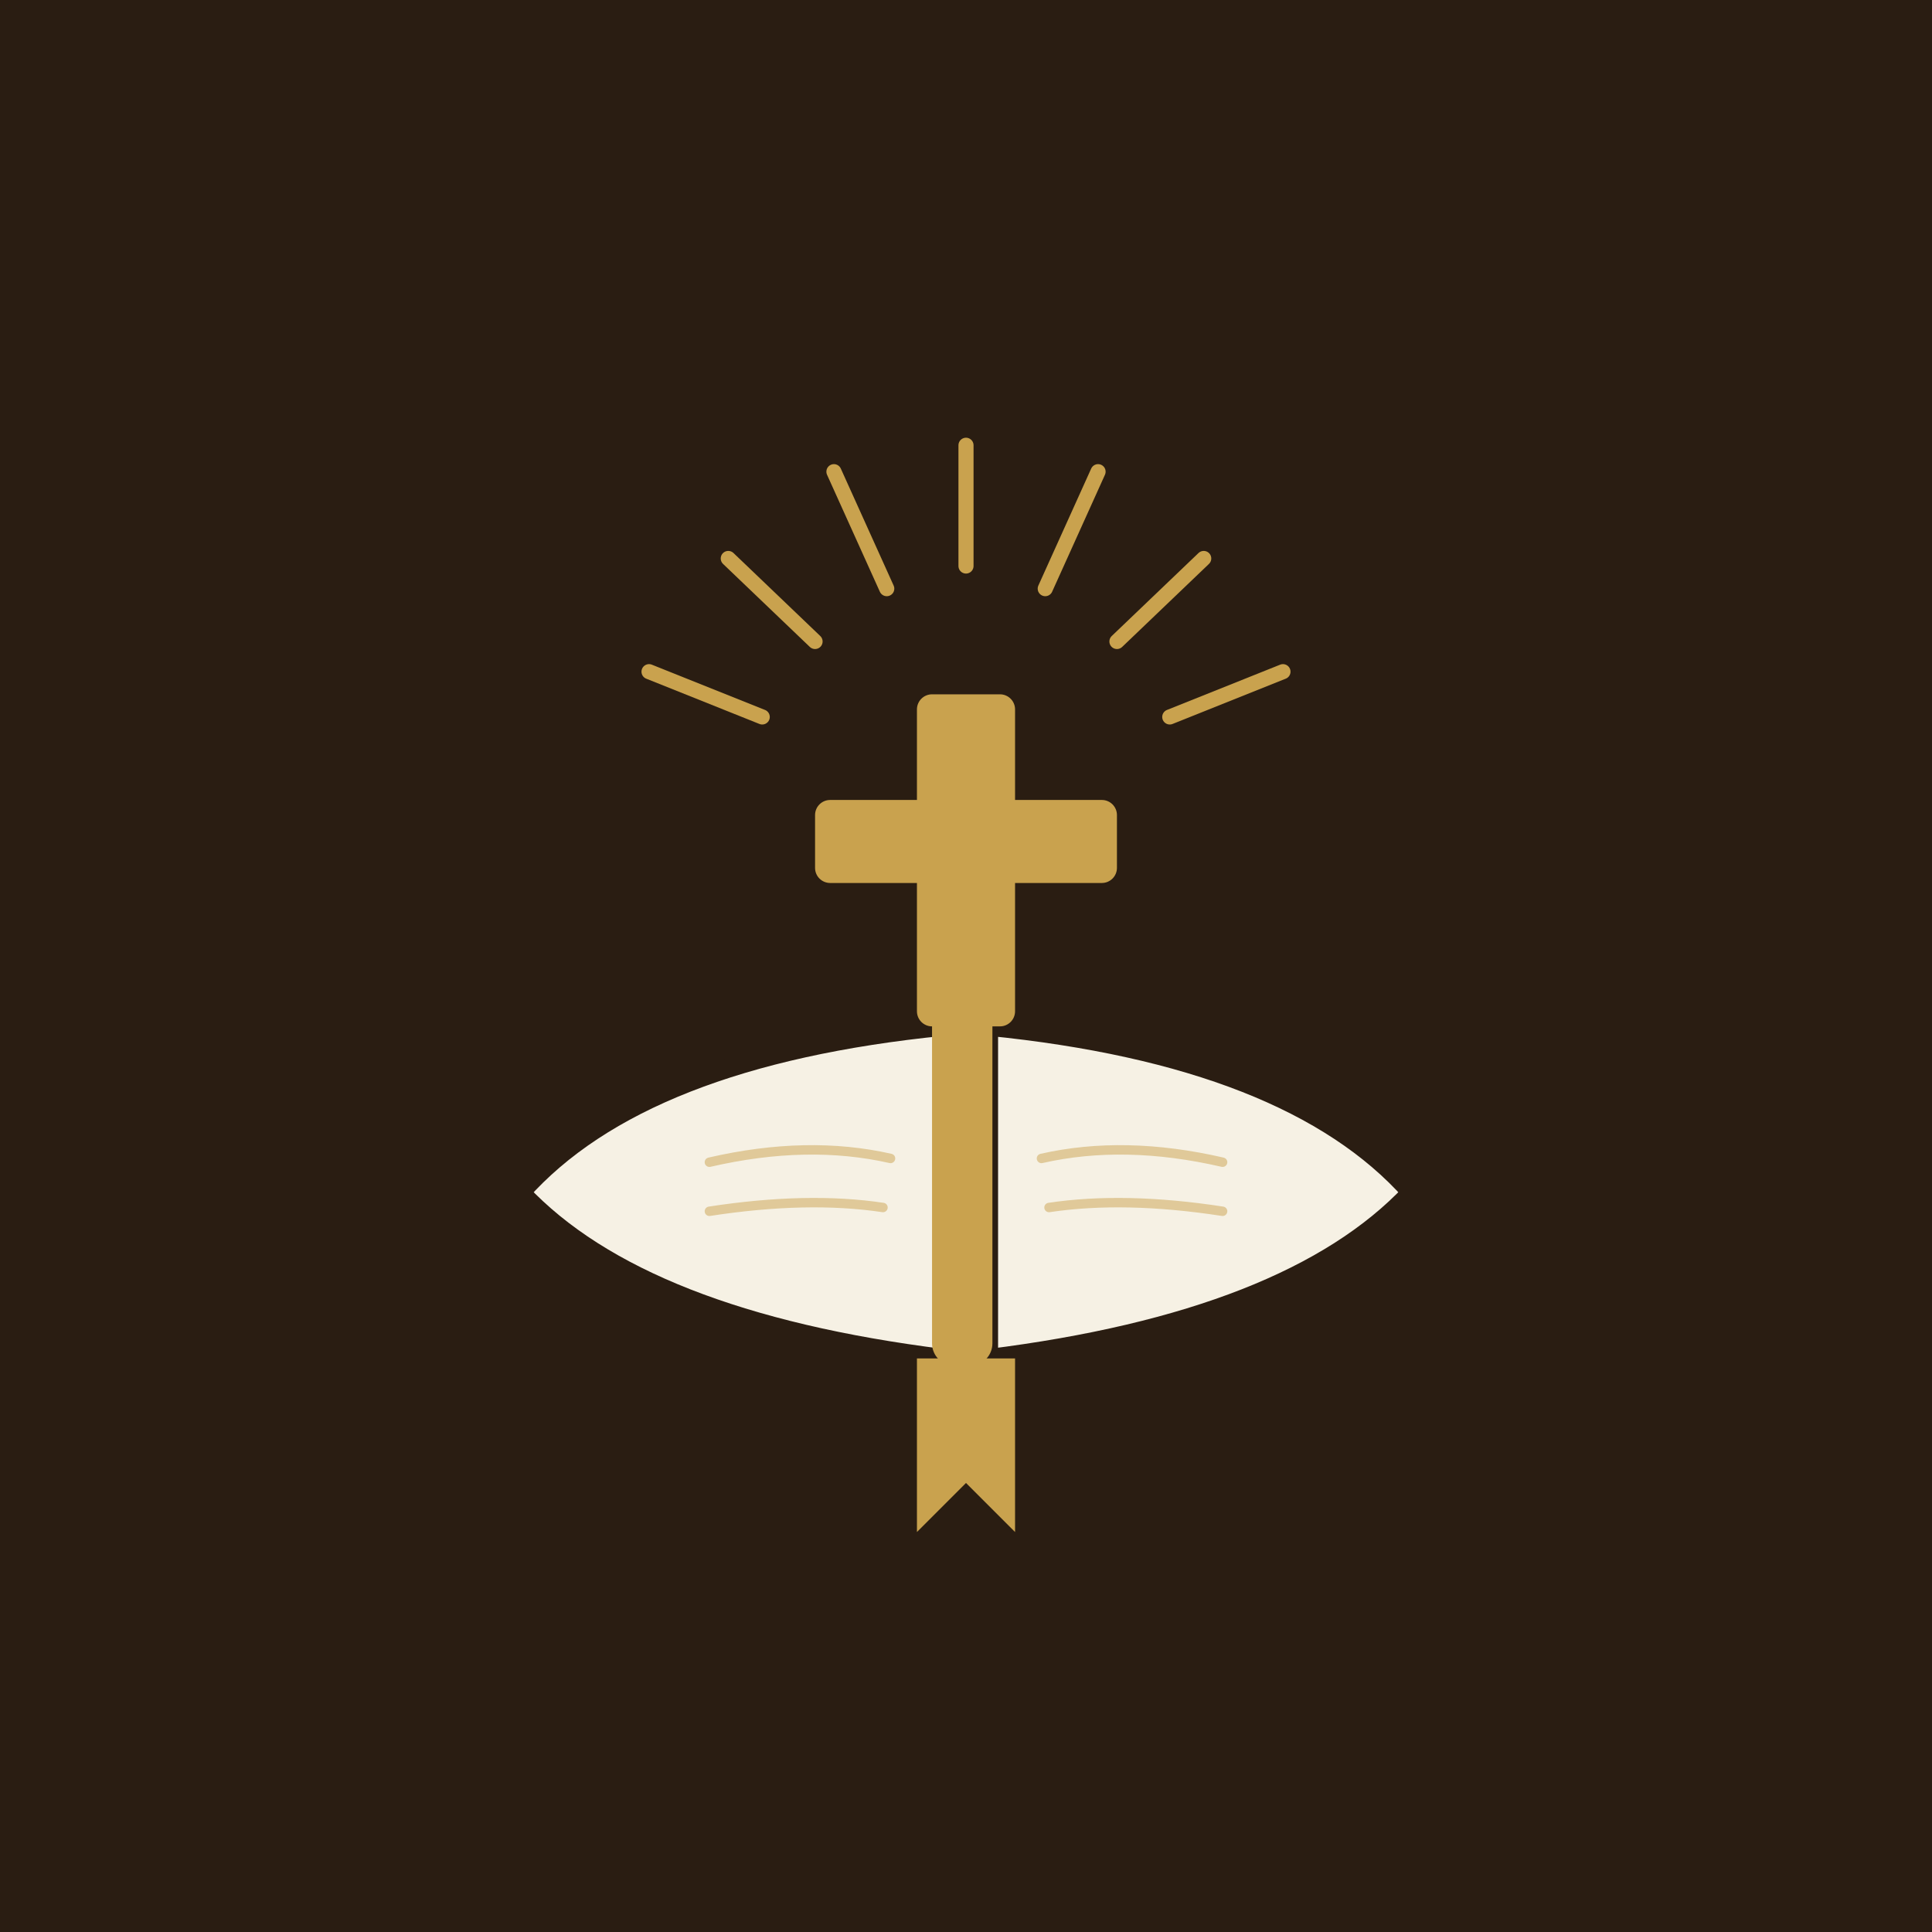
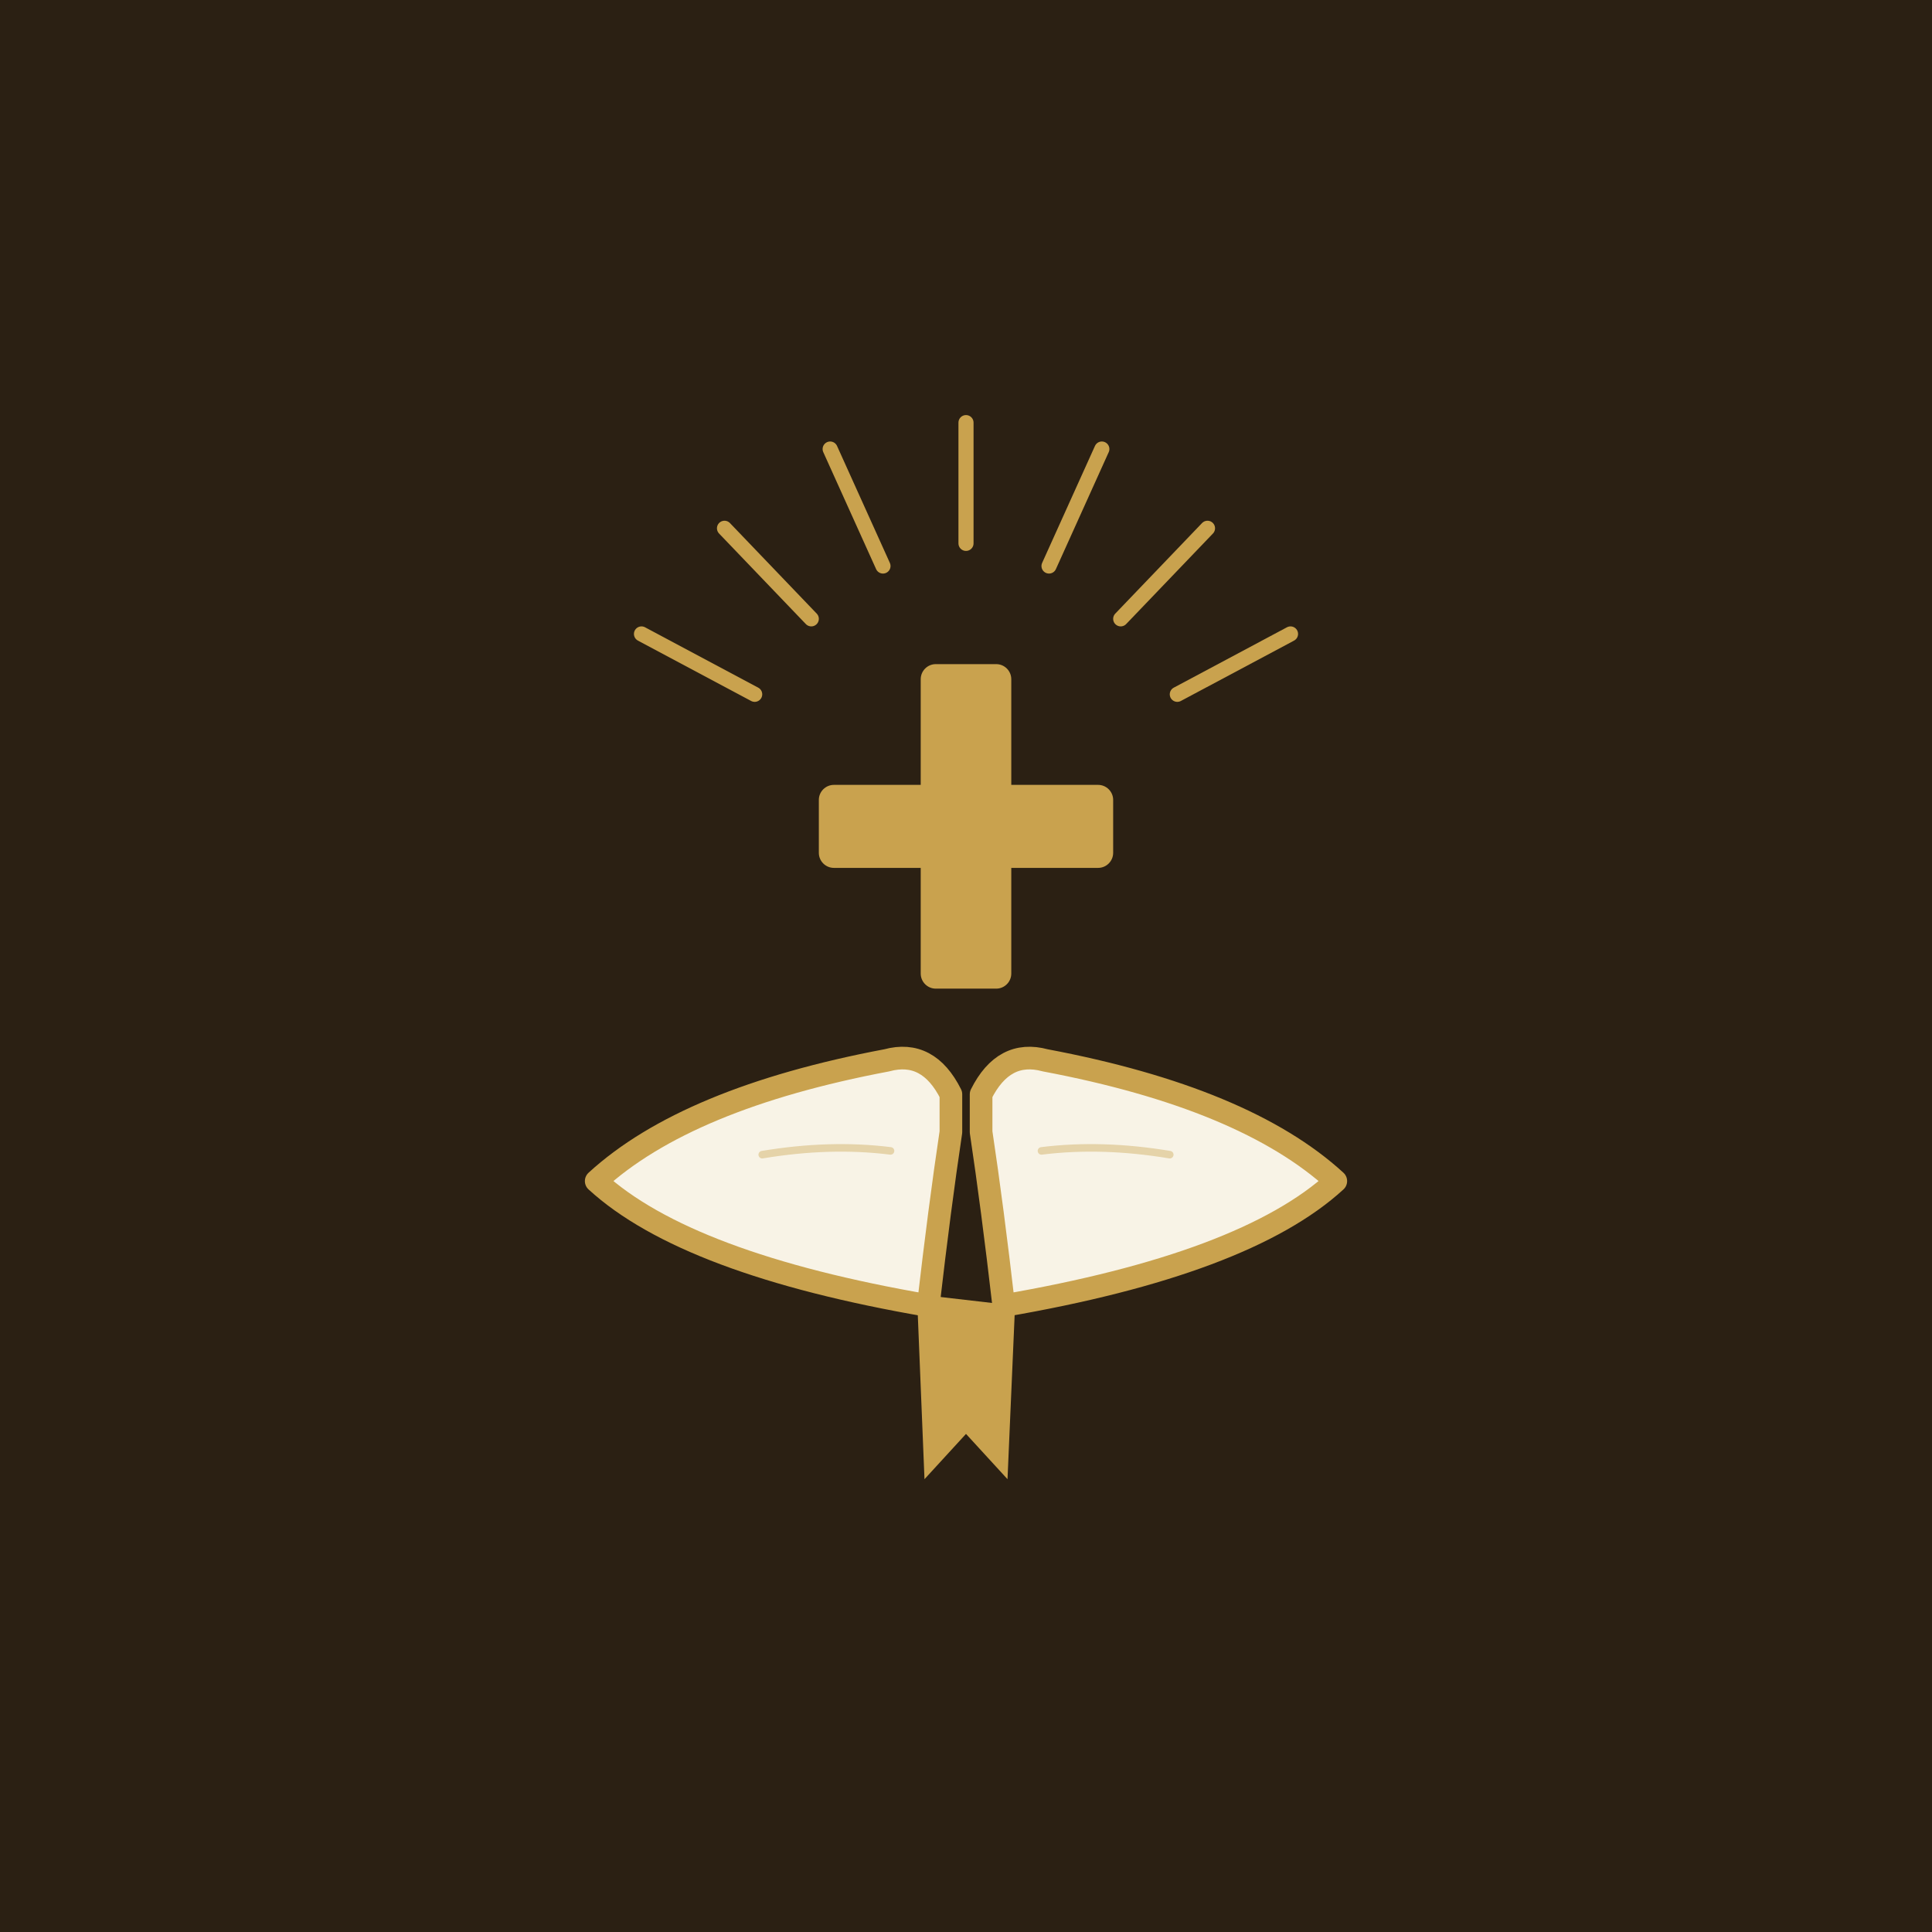
<svg xmlns="http://www.w3.org/2000/svg" viewBox="0 0 512 512">
-   <rect x="0" y="0" width="512" height="512" fill="#2A1D12" />
+   <rect x="0" y="0" width="512" height="512" fill="#2B2013" />
  <g stroke="#C9A24E" stroke-width="4" stroke-linecap="round">
-     <line x1="256" y1="118" x2="256" y2="150" />
-     <line x1="221" y1="125" x2="235" y2="156" />
-     <line x1="291" y1="125" x2="277" y2="156" />
-     <line x1="193" y1="148" x2="216" y2="170" />
-     <line x1="319" y1="148" x2="296" y2="170" />
-     <line x1="172" y1="178" x2="202" y2="190" />
-     <line x1="340" y1="178" x2="310" y2="190" />
+     <line x1="256" y1="112" x2="256" y2="144" />
+     <line x1="220" y1="119" x2="234" y2="150" />
+     <line x1="292" y1="119" x2="278" y2="150" />
+     <line x1="192" y1="140" x2="215" y2="164" />
+     <line x1="320" y1="140" x2="297" y2="164" />
+     <line x1="170" y1="168" x2="200" y2="184" />
+     <line x1="342" y1="168" x2="312" y2="184" />
  </g>
-   <path d="M250,272 Q170,280 138,316 Q170,350 250,360 Z" fill="#F6F1E4" stroke="#2A1D12" stroke-width="5" stroke-linejoin="round" />
-   <path d="M262,272 Q342,280 374,316 Q342,350 262,360 Z" fill="#F6F1E4" stroke="#2A1D12" stroke-width="5" stroke-linejoin="round" />
-   <g stroke="#C9A24E" stroke-width="2.5" stroke-linecap="round" opacity="0.5">
-     <path d="M188,308 Q214,302 236,307" fill="none" />
-     <path d="M188,321 Q214,317 234,320" fill="none" />
-     <path d="M324,308 Q298,302 276,307" fill="none" />
-     <path d="M324,321 Q298,317 278,320" fill="none" />
+   <rect x="244" y="176" width="24" height="86" rx="4" fill="#C9A24E" />
+   <rect x="217" y="208" width="78" height="22" rx="4" fill="#C9A24E" />
+   <path d="M252,290 Q246,278 235,281 Q182,291 158,313 Q182,335 246,346 Q249,320 252,300 Z" fill="#F8F3E6" stroke="#C9A24E" stroke-width="6" stroke-linejoin="round" />
+   <path d="M260,290 Q266,278 277,281 Q330,291 354,313 Q330,335 266,346 Q263,320 260,300 Z" fill="#F8F3E6" stroke="#C9A24E" stroke-width="6" stroke-linejoin="round" />
+   <g stroke="#C9A24E" stroke-width="2" stroke-linecap="round" opacity="0.4">
+     <path d="M202,306 Q220,303 236,305" fill="none" />
+     <path d="M310,306 Q292,303 276,305" fill="none" />
  </g>
-   <rect x="247" y="264" width="16" height="98" rx="6" fill="#C9A24E" />
-   <rect x="243" y="184" width="26" height="88" rx="4" fill="#C9A24E" />
-   <rect x="216" y="212" width="80" height="22" rx="4" fill="#C9A24E" />
-   <path d="M243,360 L269,360 L269,406 L256,393 L243,406 Z" fill="#C9A24E" />
+   <path d="M243,343 L269,346 L267,392 L256,380 L245,392 Z" fill="#C9A24E" />
</svg>
